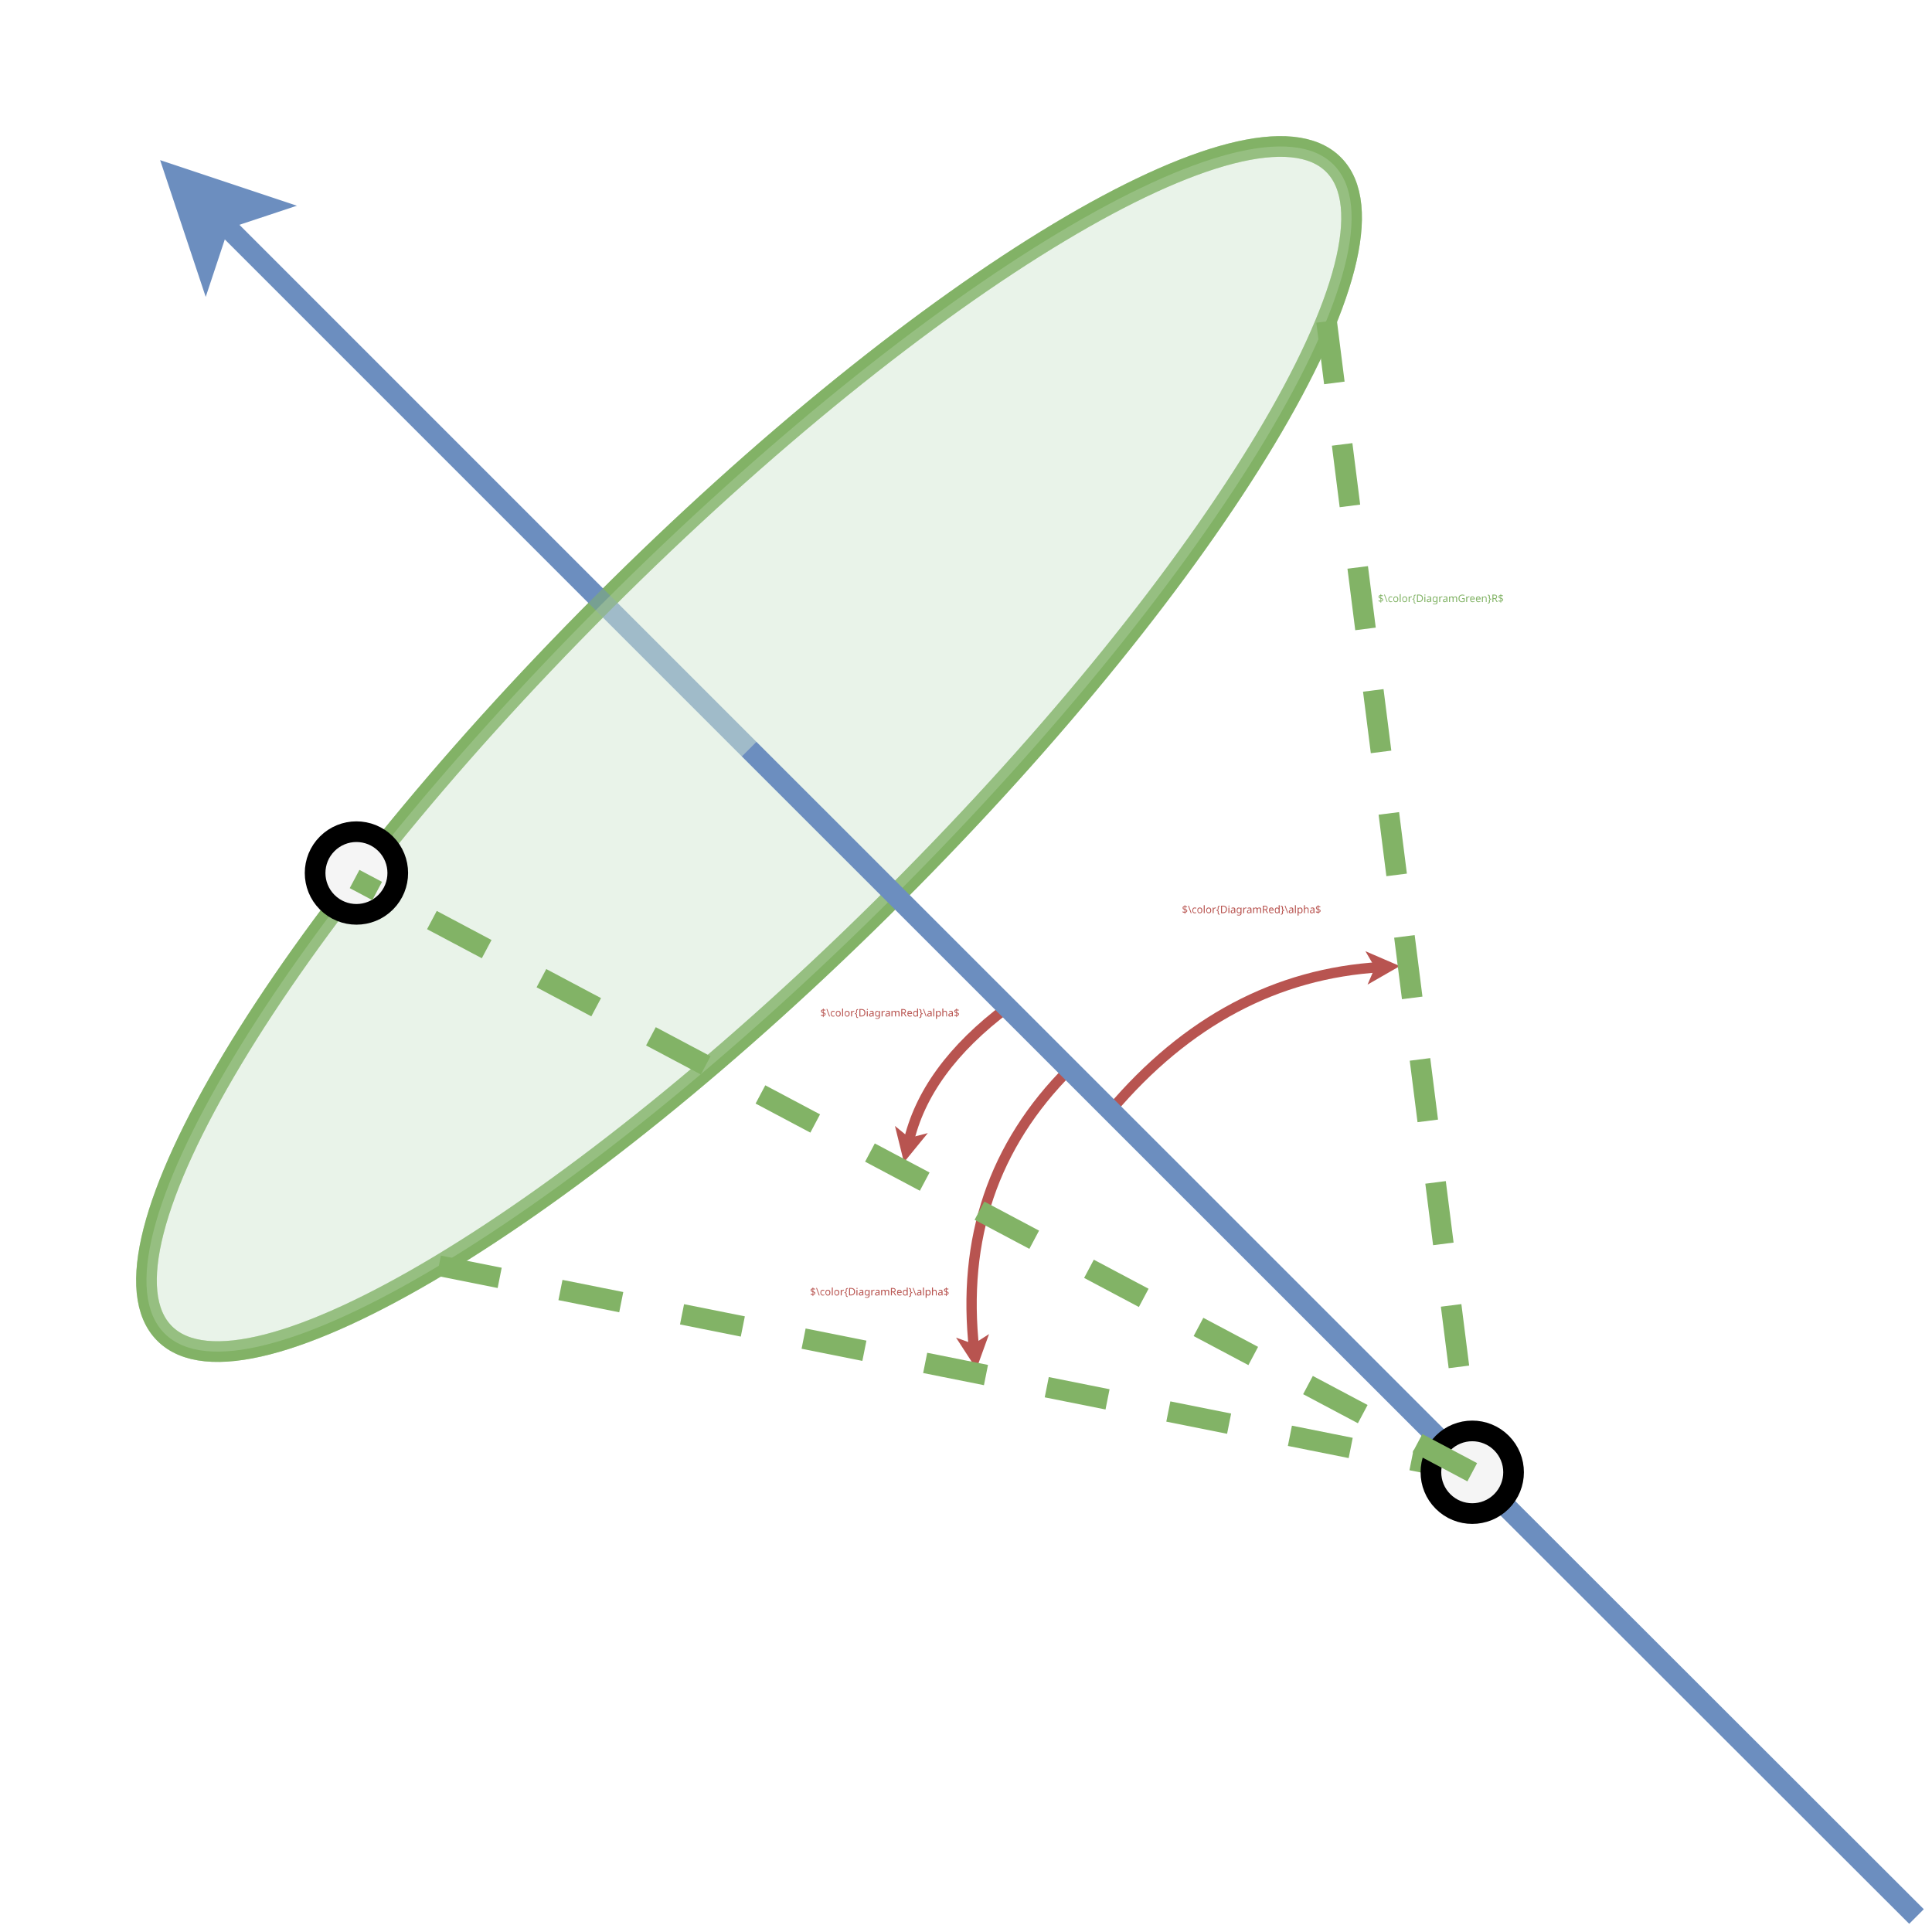
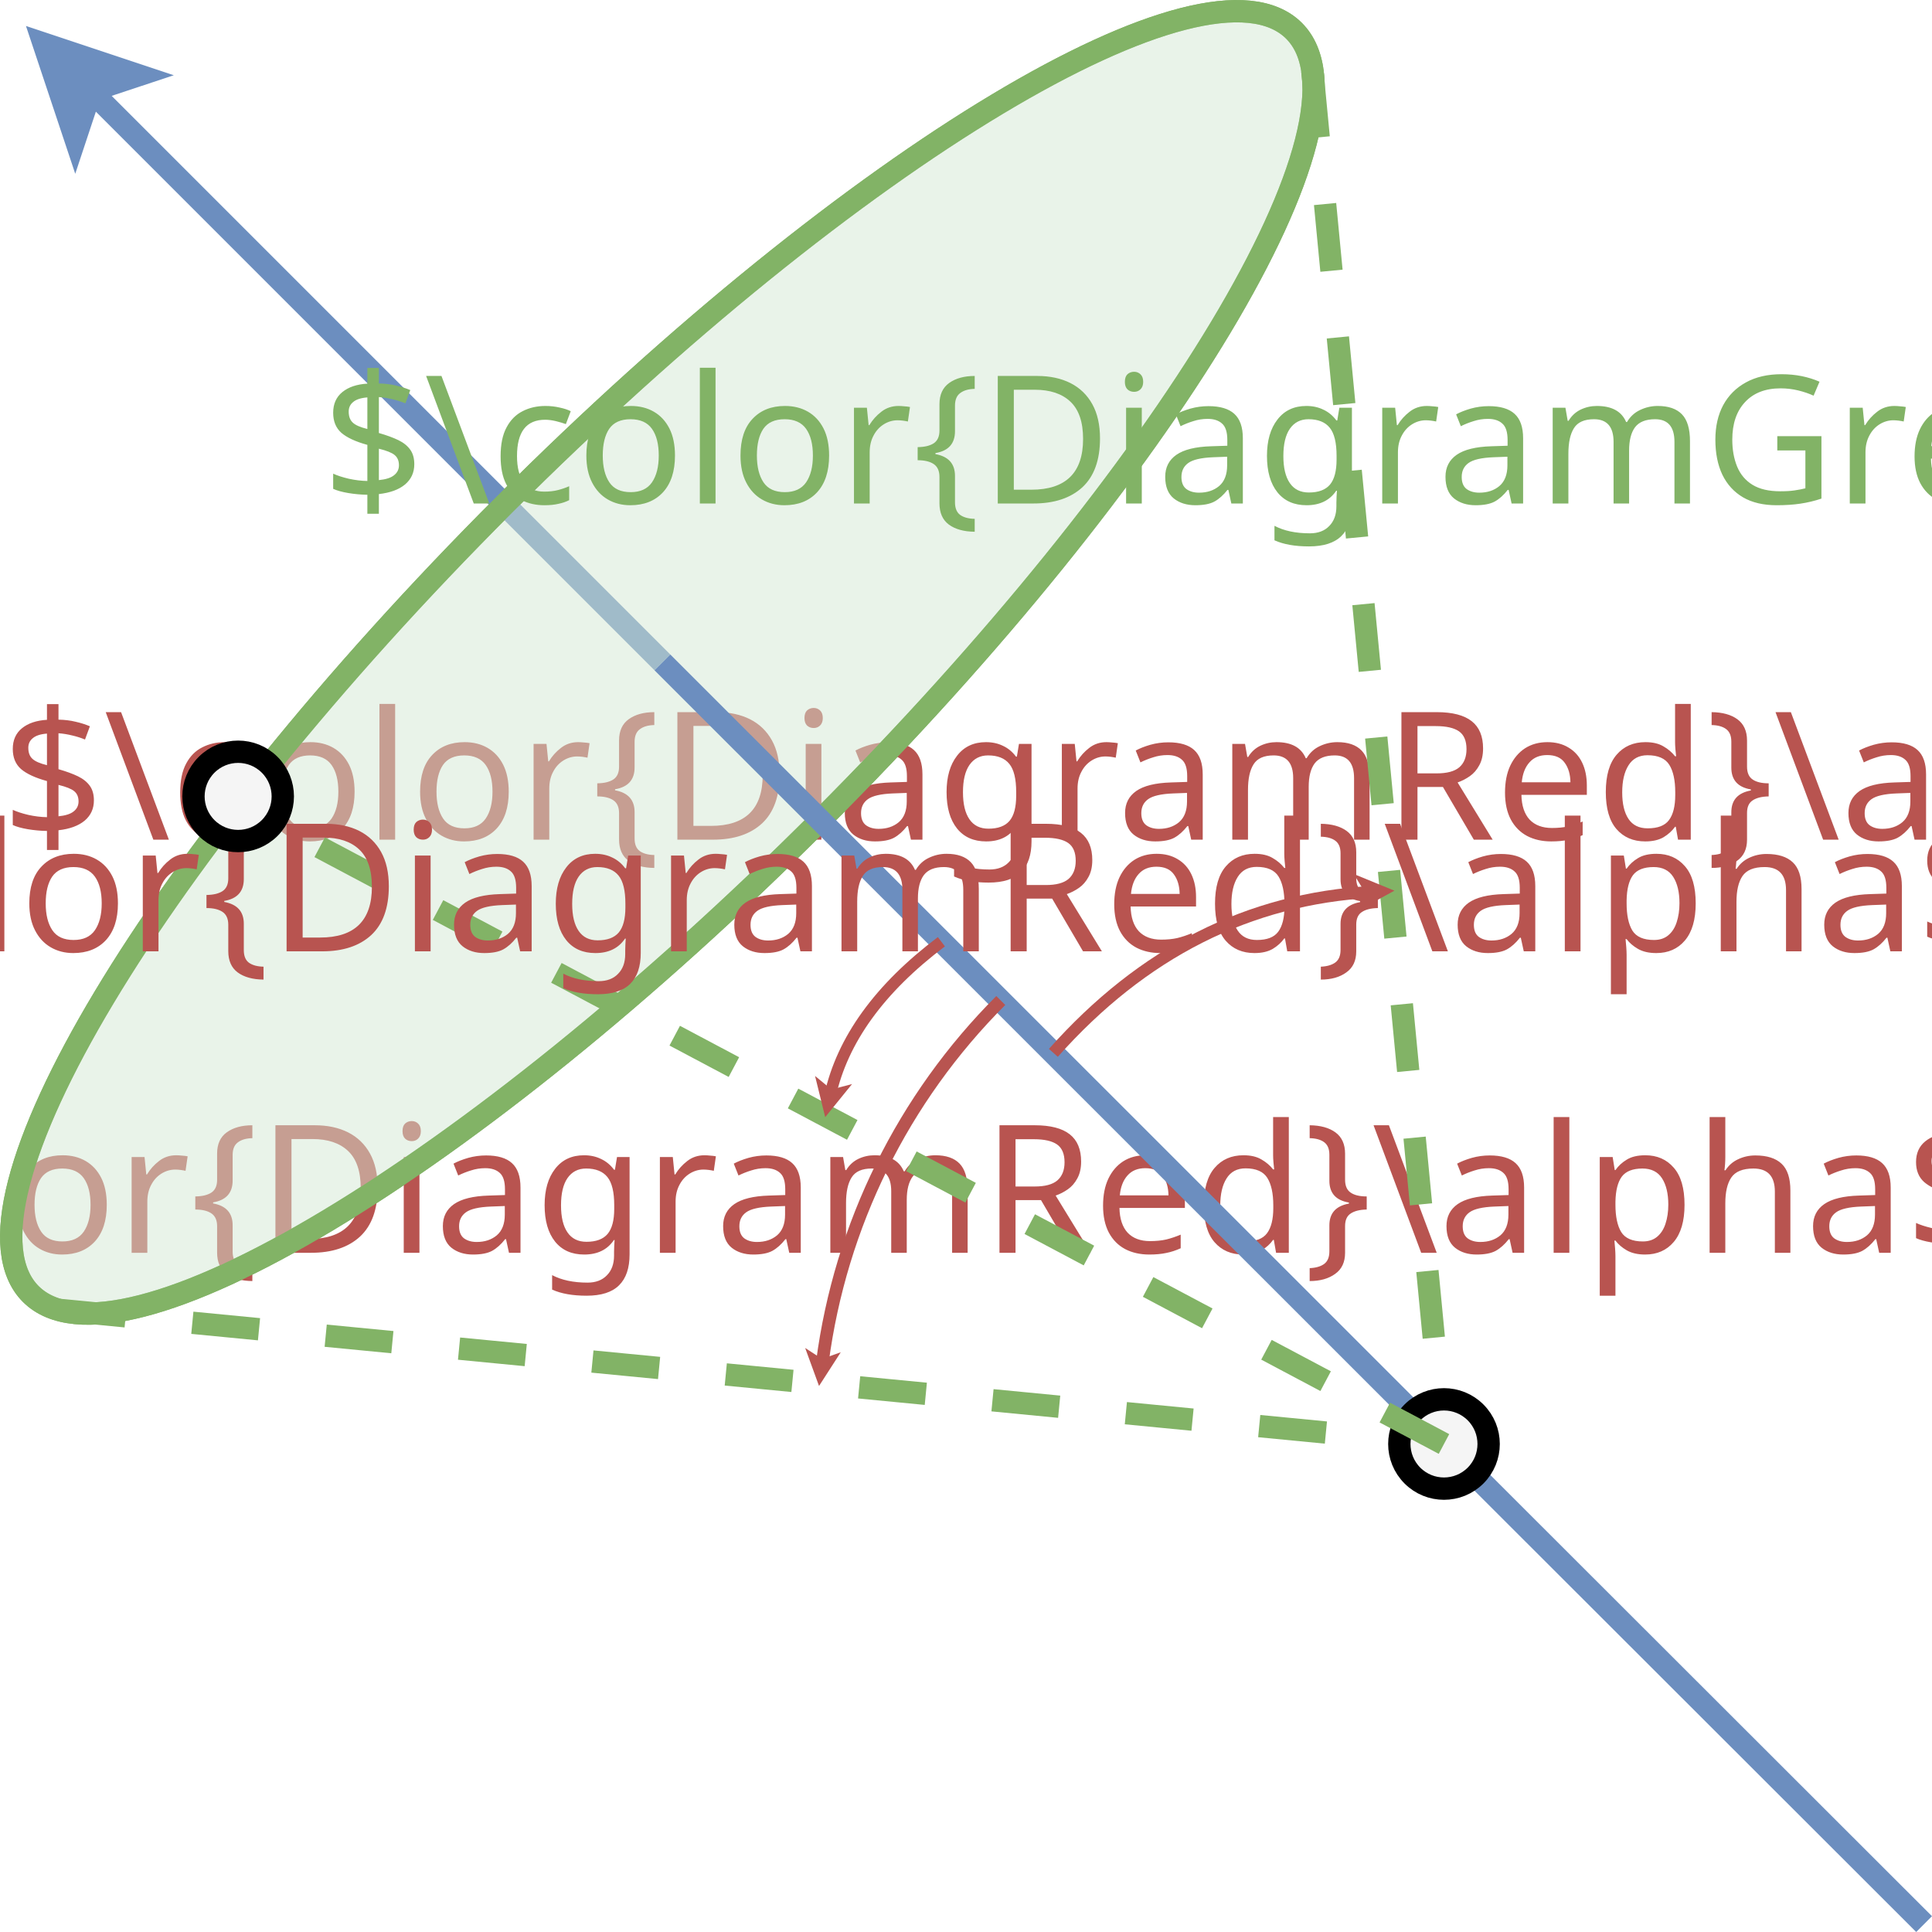
- <svg xmlns="http://www.w3.org/2000/svg" width="187px" height="187px" version="1.1">
-   <defs />
-   <g transform="translate(0.5,0.5)">
-     <ellipse cx="72" cy="72" rx="80" ry="20" fill="none" stroke="#82b366" stroke-width="2" transform="rotate(135,72,72)" pointer-events="none" />
-     <path d="M 97 97 Q 89 103 87.41 110.18" fill="none" stroke="#b85450" stroke-miterlimit="10" pointer-events="none" />
-     <path d="M 87.24 110.91 L 86.97 109.82 L 87.41 110.18 L 87.95 110.04 Z" fill="#b85450" stroke="#b85450" stroke-miterlimit="10" pointer-events="none" />
-     <g fill="#B85450" font-family="LMRoman" text-anchor="middle" font-size="1px">
-       <text x="84.64" y="124.88">$\color{DiagramRed}\alpha$</text>
-     </g>
-     <path d="M 185 185 L 144.81 144.85" fill="none" stroke="#6c8ebf" stroke-width="2" stroke-miterlimit="10" pointer-events="none" />
-     <path d="M 103 103 Q 92 114 93.79 130.14" fill="none" stroke="#b85450" stroke-miterlimit="10" pointer-events="none" />
-     <path d="M 93.88 130.89 L 93.27 129.95 L 93.79 130.14 L 94.26 129.84 Z" fill="#b85450" stroke="#b85450" stroke-miterlimit="10" pointer-events="none" />
-     <path d="M 107 107 Q 118 94 133.14 93.11" fill="none" stroke="#b85450" stroke-miterlimit="10" pointer-events="none" />
-     <path d="M 133.88 93.07 L 132.92 93.62 L 133.14 93.11 L 132.86 92.63 Z" fill="#b85450" stroke="#b85450" stroke-miterlimit="10" pointer-events="none" />
-     <g fill="#B85450" font-family="LMRoman" text-anchor="middle" font-size="1px">
-       <text x="120.64" y="87.88">$\color{DiagramRed}\alpha$</text>
-     </g>
-     <path d="M 72 72 L 20.82 20.82" fill="none" stroke="#6c8ebf" stroke-width="2" stroke-miterlimit="10" pointer-events="none" />
-     <path d="M 16.58 16.58 L 25.07 19.41 L 20.82 20.82 L 19.41 25.07 Z" fill="#6c8ebf" stroke="#6c8ebf" stroke-width="2" stroke-miterlimit="10" pointer-events="none" />
-     <ellipse cx="72" cy="72" rx="80" ry="20" fill-opacity="0.5" fill="#d5e8d4" stroke="#82b366" stroke-opacity="0.5" stroke-width="2" transform="rotate(135,72,72)" pointer-events="none" />
-     <path d="M 139.18 139.16 L 72 72" fill="none" stroke="#6c8ebf" stroke-width="2" stroke-miterlimit="10" pointer-events="none" />
-     <path d="M 41.98 122.01 L 142 142" fill="none" stroke="#82b366" stroke-width="2" stroke-miterlimit="10" stroke-dasharray="6 6" pointer-events="none" />
-     <g fill="#82B366" font-family="LMRoman" text-anchor="middle" font-size="1px">
-       <text x="138.96" y="57.77">$\color{DiagramGreen}R$</text>
-     </g>
-     <path d="M 127.9 30.61 L 142 142" fill="none" stroke="#82b366" stroke-width="2" stroke-miterlimit="10" stroke-dasharray="6 6" pointer-events="none" />
-     <ellipse cx="142" cy="142" rx="4" ry="4" fill="#f5f5f5" stroke="#000000" stroke-width="2" transform="rotate(135,142,142)" pointer-events="none" />
-     <ellipse cx="34" cy="84" rx="4" ry="4" fill="#f5f5f5" stroke="#000000" stroke-width="2" transform="rotate(135,34,84)" pointer-events="none" />
-     <path d="M 142 142 L 33.82 84.58" fill="none" stroke="#82b366" stroke-width="2" stroke-miterlimit="10" stroke-dasharray="6 6" pointer-events="none" />
-     <g fill="#B85450" font-family="LMRoman" text-anchor="middle" font-size="1px">
-       <text x="85.64" y="97.88">$\color{DiagramRed}\alpha$</text>
-     </g>
-   </g>
+ <svg xmlns="http://www.w3.org/2000/svg" width="173.034" height="173.035" version="1.1" id="svg56">
+   <defs id="defs2">
+     <marker orient="auto" refY="0" refX="0" id="Arrow1Lstart" style="overflow:visible">
+       <path id="path898" d="M 0,0 5,-5 -12.5,0 5,5 Z" style="fill:#b85450;fill-opacity:1;fill-rule:evenodd;stroke:#b85450;stroke-width:1pt;stroke-opacity:1" transform="matrix(0.8,0,0,0.8,10,0)" />
+     </marker>
+   </defs>
+   <ellipse style="fill:none;stroke:#82b366;stroke-width:2" id="ellipse4" pointer-events="none" transform="rotate(135)" ry="20" rx="80" cy="-83.901" cx="2.1316282e-014" />
+   <text style="font-size:medium;font-family:LMRoman;text-anchor:middle;fill:#b85450" x="71.967" y="112.207" id="text10">$\color{DiagramRed}\alpha$</text>
+   <path style="fill:none;stroke:#6c8ebf;stroke-width:2;stroke-miterlimit:10" id="path14" pointer-events="none" stroke-miterlimit="10" d="m 172.327,172.327 -40.19,-40.15" />
+   <text style="font-size:medium;font-family:LMRoman;text-anchor:middle;fill:#b85450" x="107.967" y="75.207" id="text24">$\color{DiagramRed}\alpha$</text>
+   <path style="fill:none;stroke:#6c8ebf;stroke-width:2;stroke-miterlimit:10" id="path28" pointer-events="none" stroke-miterlimit="10" d="M 59.327,59.327 8.147,8.147" />
+   <path style="fill:#6c8ebf;stroke:#6c8ebf;stroke-width:2;stroke-miterlimit:10" id="path30" pointer-events="none" stroke-miterlimit="10" d="m 3.907,3.907 8.49,2.83 -4.25,1.41 -1.41,4.25 z" />
+   <ellipse style="fill:#d5e8d4;fill-opacity:0.5;stroke:#82b366;stroke-width:2;stroke-opacity:1" id="ellipse32" pointer-events="none" transform="rotate(135)" ry="20" rx="80" cy="-83.901" cx="2.1316282e-014" />
+   <path style="fill:none;stroke:#6c8ebf;stroke-width:2;stroke-miterlimit:10" id="path34" pointer-events="none" stroke-miterlimit="10" d="M 126.507,126.487 59.327,59.327" />
+   <path style="fill:none;stroke:#82b366;stroke-width:2;stroke-miterlimit:10;stroke-dasharray:6, 6" id="path36" pointer-events="none" stroke-miterlimit="10" d="M 5.282,117.315 129.327,129.327" />
+   <text style="font-size:medium;font-family:LMRoman;text-anchor:middle;fill:#82b366" x="126.287" y="45.097" id="text38">$\color{DiagramGreen}R$</text>
+   <path style="fill:none;stroke:#82b366;stroke-width:2;stroke-miterlimit:10;stroke-dasharray:6, 6" id="path42" pointer-events="none" stroke-miterlimit="10" d="M 117.532,6.329 129.327,129.327" />
+   <circle style="fill:#f5f5f5;stroke:#000000;stroke-width:2" r="4" id="ellipse44" pointer-events="none" transform="rotate(135)" cy="-182.896" cx="-7.2426405e-006" />
+   <path style="fill:none;stroke:#82b366;stroke-width:2;stroke-miterlimit:10;stroke-dasharray:6, 6" id="path48" pointer-events="none" stroke-miterlimit="10" d="M 129.327,129.327 21.147,71.907" />
+   <text style="font-size:medium;font-family:LMRoman;text-anchor:middle;fill:#b85450" x="72.967" y="85.207" id="text50">$\color{DiagramRed}\alpha$</text>
+   <circle style="fill:#f5f5f5;stroke:#000000;stroke-width:2" r="4" id="ellipse46" pointer-events="none" transform="rotate(135)" cy="-65.517" cx="35.355" />
+   <path style="opacity:1;fill:none;fill-opacity:1;stroke:#b85450;stroke-width:1.134;stroke-miterlimit:10;stroke-dasharray:none;stroke-opacity:1" id="path896" d="M 73.655,121.993 A 56.153,56.153 0 0 1 89.632,89.609" />
+   <path style="fill:#b85450;stroke:#b85450;stroke-miterlimit:10" id="path18" pointer-events="none" stroke-miterlimit="10" d="m 73.479,123.015 -0.384,-1.053 0.464,0.301 0.525,-0.187 z" />
+   <path style="fill:none;stroke:#b85450;stroke-width:1.064;stroke-miterlimit:10" id="path20" pointer-events="none" stroke-miterlimit="10" d="M 94.343,94.296 Q 106.338,80.805 122.848,79.882" />
+   <path style="fill:#b85450;stroke:#b85450;stroke-width:1.064;stroke-miterlimit:10" id="path22" pointer-events="none" stroke-miterlimit="10" d="m 123.655,79.84 -1.047,0.571 0.24,-0.529 -0.305,-0.498 z" />
+   <path style="fill:none;stroke:#b85450;stroke-width:1.044;stroke-miterlimit:10" id="path6" pointer-events="none" stroke-miterlimit="10" d="m 84.313,84.344 q -8.32,6.283 -9.974,13.803" />
+   <path style="fill:#b85450;stroke:#b85450;stroke-width:1.044;stroke-miterlimit:10" id="path8" pointer-events="none" stroke-miterlimit="10" d="m 74.163,98.911 -0.281,-1.141 0.458,0.377 0.562,-0.147 z" />
</svg>
